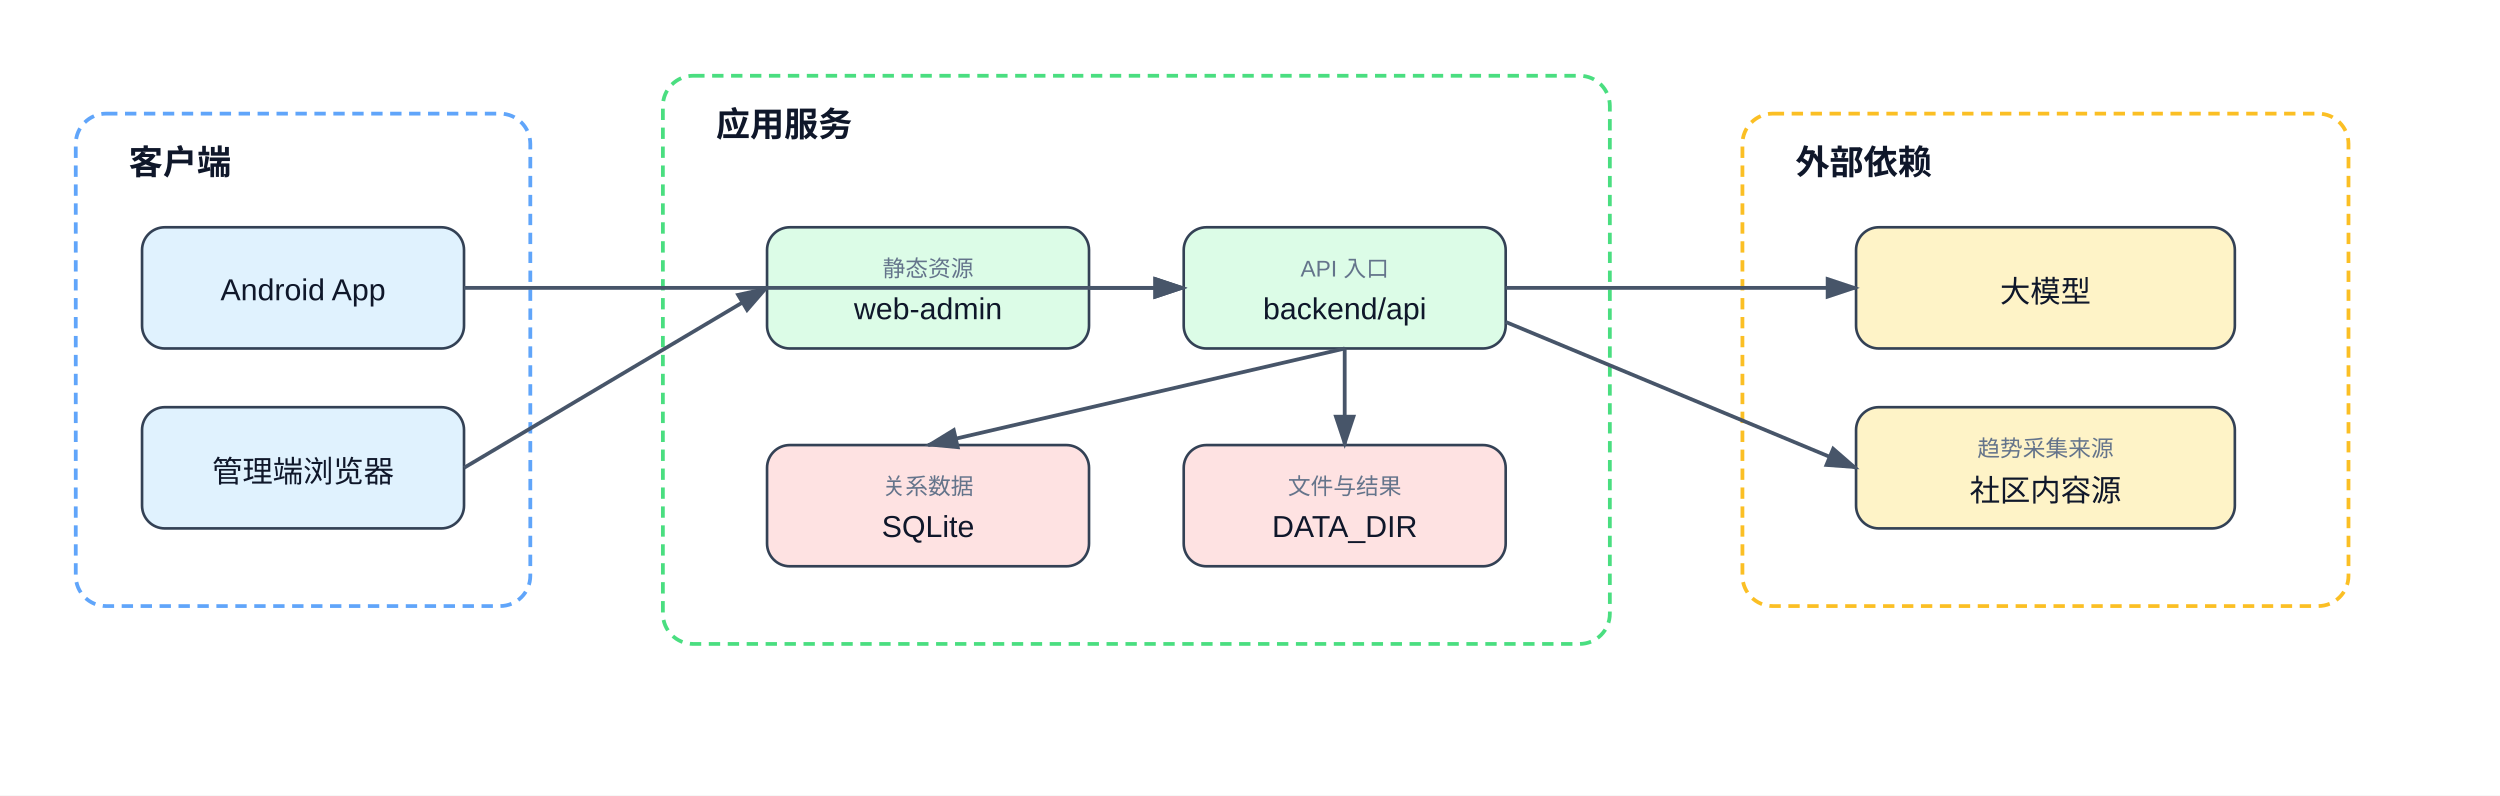
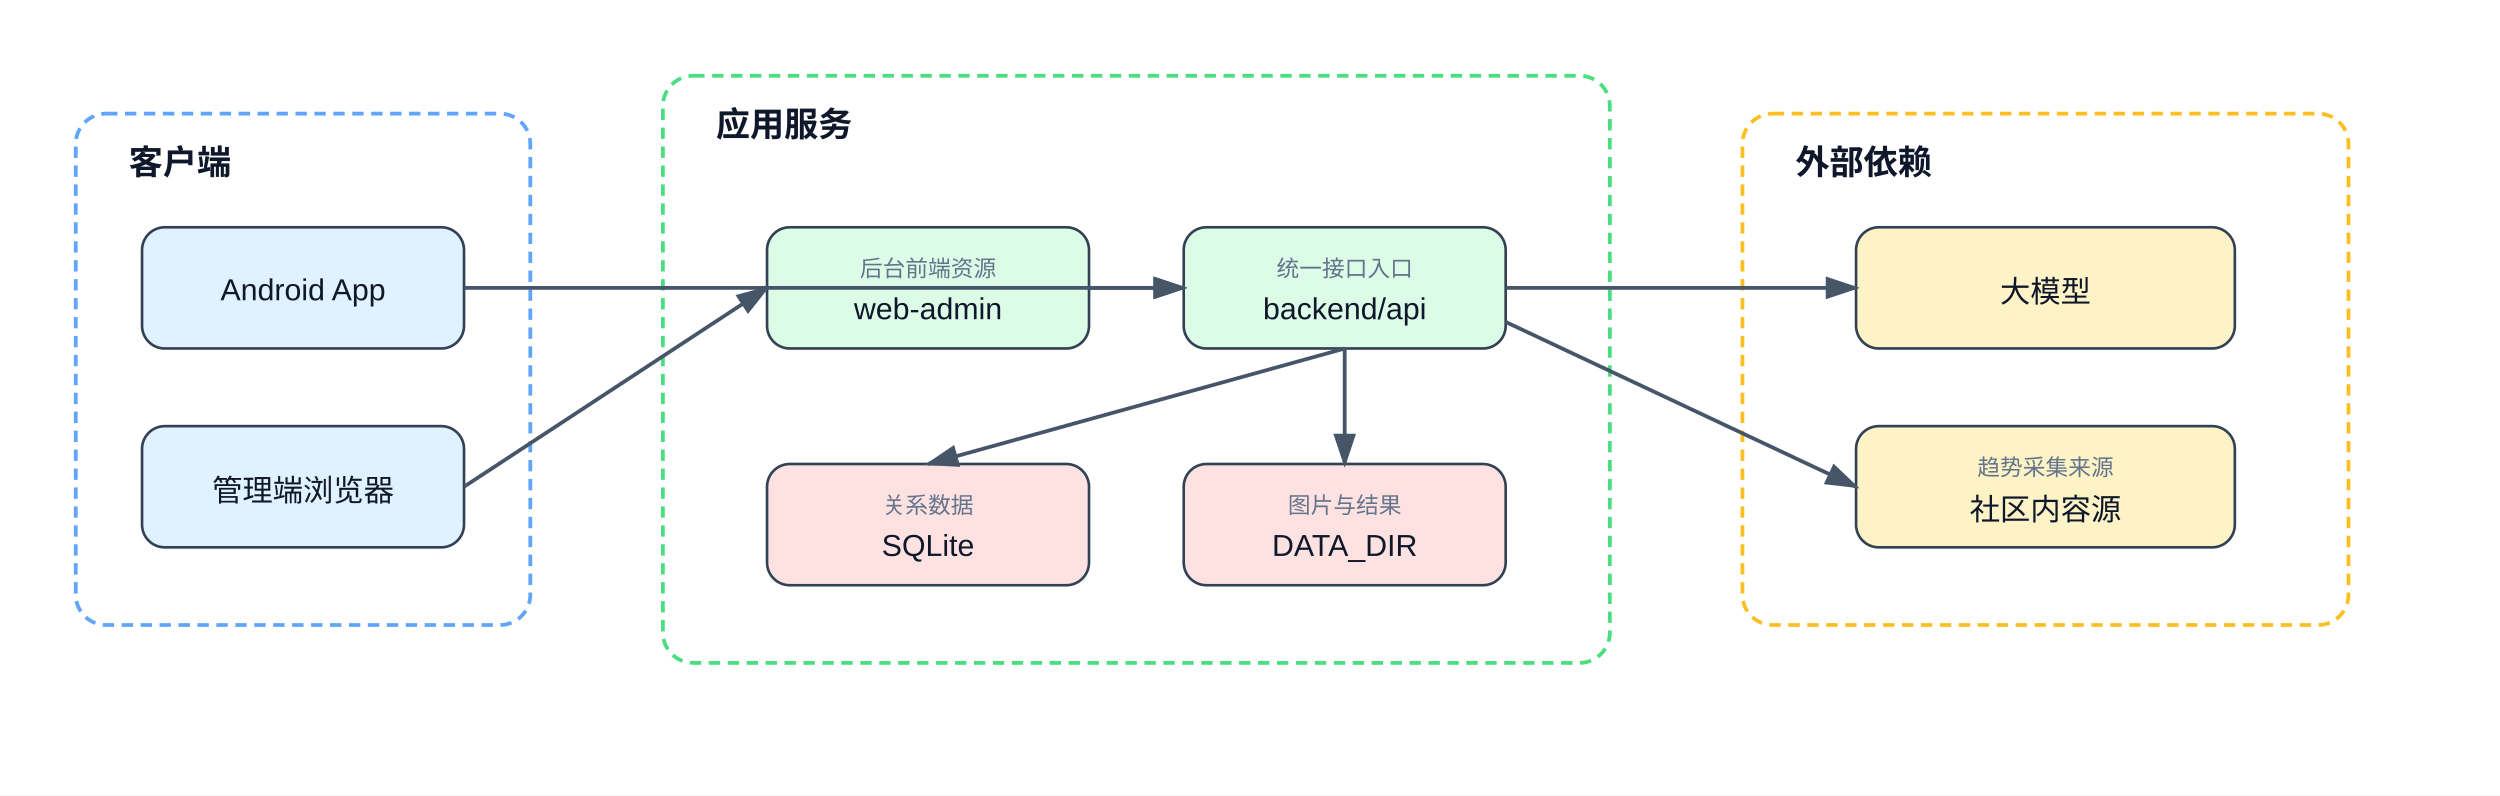
<svg xmlns="http://www.w3.org/2000/svg" width="1320" height="420" viewBox="0 0 1320 420">
  <defs>
    <marker id="arrow" markerWidth="10" markerHeight="10" refX="8" refY="3" orient="auto" markerUnits="strokeWidth">
      <path d="M0,0 L0,6 L9,3 z" fill="#475569" />
    </marker>
    <style>
      .group { fill: none; stroke-width: 2; stroke-dasharray: 6 4; rx: 16; ry: 16; }
      .box { rx: 12; ry: 12; stroke: #334155; stroke-width: 1.4; }
      .title { font: 18px Arial, sans-serif; fill: #0f172a; font-weight: bold; }
      .text { font: 16px Arial, sans-serif; fill: #0f172a; text-anchor: middle; dominant-baseline: middle; }
      .small { font: 12px Arial, sans-serif; fill: #64748b; text-anchor: middle; }
      .line { stroke: #475569; stroke-width: 2; fill: none; marker-end: url(#arrow); }
    </style>
  </defs>
  <rect x="0" y="0" width="1320" height="420" fill="#ffffff" />
-   <rect x="40" y="60" width="240" height="260" class="group" stroke="#60a5fa" />
+   <rect x="40" y="60" width="240" height="270" class="group" stroke="#60a5fa" />
  <text x="68" y="92" class="title">客户端</text>
  <rect x="75" y="120" width="170" height="64" class="box" fill="#e0f2fe" />
  <text x="160" y="154" class="text">Android App</text>
-   <rect x="75" y="215" width="170" height="64" class="box" fill="#e0f2fe" />
-   <text x="160" y="249" class="text">管理端浏览器</text>
-   <rect x="350" y="40" width="500" height="300" class="group" stroke="#4ade80" />
+   <rect x="75" y="225" width="170" height="64" class="box" fill="#e0f2fe" />
+   <text x="160" y="259" class="text">管理端浏览器</text>
+   <rect x="350" y="40" width="500" height="310" class="group" stroke="#4ade80" />
  <text x="378" y="72" class="title">应用服务</text>
  <rect x="405" y="120" width="170" height="64" class="box" fill="#dcfce7" />
-   <text x="490" y="146" class="small">静态资源</text>
+   <text x="490" y="146" class="small">后台前端资源</text>
  <text x="490" y="164" class="text">web-admin</text>
  <rect x="625" y="120" width="170" height="64" class="box" fill="#dcfce7" />
-   <text x="710" y="146" class="small">API 入口</text>
+   <text x="710" y="146" class="small">统一接口入口</text>
  <text x="710" y="164" class="text">backend/api</text>
-   <rect x="405" y="235" width="170" height="64" class="box" fill="#fee2e2" />
-   <text x="490" y="261" class="small">关系数据</text>
-   <text x="490" y="279" class="text">SQLite</text>
-   <rect x="625" y="235" width="170" height="64" class="box" fill="#fee2e2" />
-   <text x="710" y="261" class="small">文件与结果</text>
-   <text x="710" y="279" class="text">DATA_DIR</text>
-   <rect x="920" y="60" width="320" height="260" class="group" stroke="#fbbf24" />
+   <rect x="405" y="245" width="170" height="64" class="box" fill="#fee2e2" />
+   <text x="490" y="271" class="small">关系数据</text>
+   <text x="490" y="289" class="text">SQLite</text>
+   <rect x="625" y="245" width="170" height="64" class="box" fill="#fee2e2" />
+   <text x="710" y="271" class="small">图片与结果</text>
+   <text x="710" y="289" class="text">DATA_DIR</text>
+   <rect x="920" y="60" width="320" height="270" class="group" stroke="#fbbf24" />
  <text x="948" y="92" class="title">外部依赖</text>
  <rect x="980" y="120" width="200" height="64" class="box" fill="#fef3c7" />
  <text x="1080" y="154" class="text">大模型</text>
-   <rect x="980" y="215" width="200" height="64" class="box" fill="#fef3c7" />
-   <text x="1080" y="241" class="small">趋势采集来源</text>
-   <text x="1080" y="259" class="text">社区内容源</text>
+   <rect x="980" y="225" width="200" height="64" class="box" fill="#fef3c7" />
+   <text x="1080" y="251" class="small">趋势采集来源</text>
+   <text x="1080" y="269" class="text">社区内容源</text>
  <path d="M245 152 L625 152" class="line" />
-   <path d="M245 247 L405 152" class="line" />
+   <path d="M245 257 L405 152" class="line" />
  <path d="M575 152 L625 152" class="line" />
-   <path d="M710 184 L490 235" class="line" />
-   <path d="M710 184 L710 235" class="line" />
+   <path d="M710 184 L490 245" class="line" />
+   <path d="M710 184 L710 245" class="line" />
  <path d="M795 152 L980 152" class="line" />
-   <path d="M795 170 L980 247" class="line" />
+   <path d="M795 170 L980 257" class="line" />
</svg>
